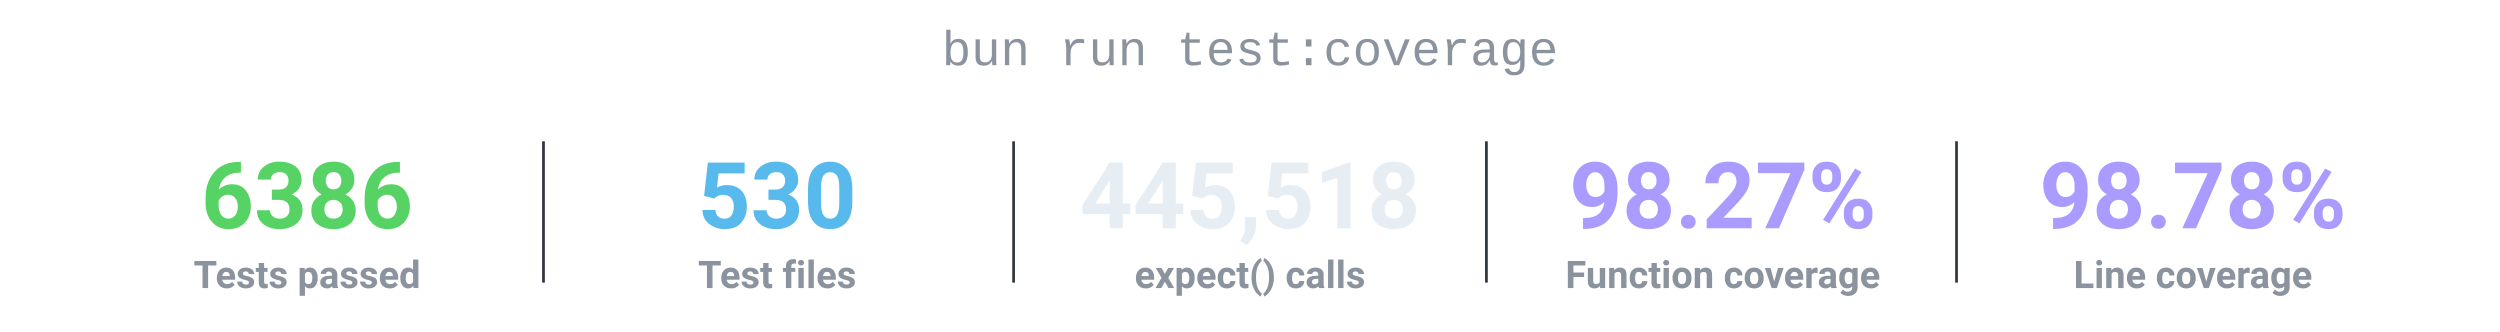
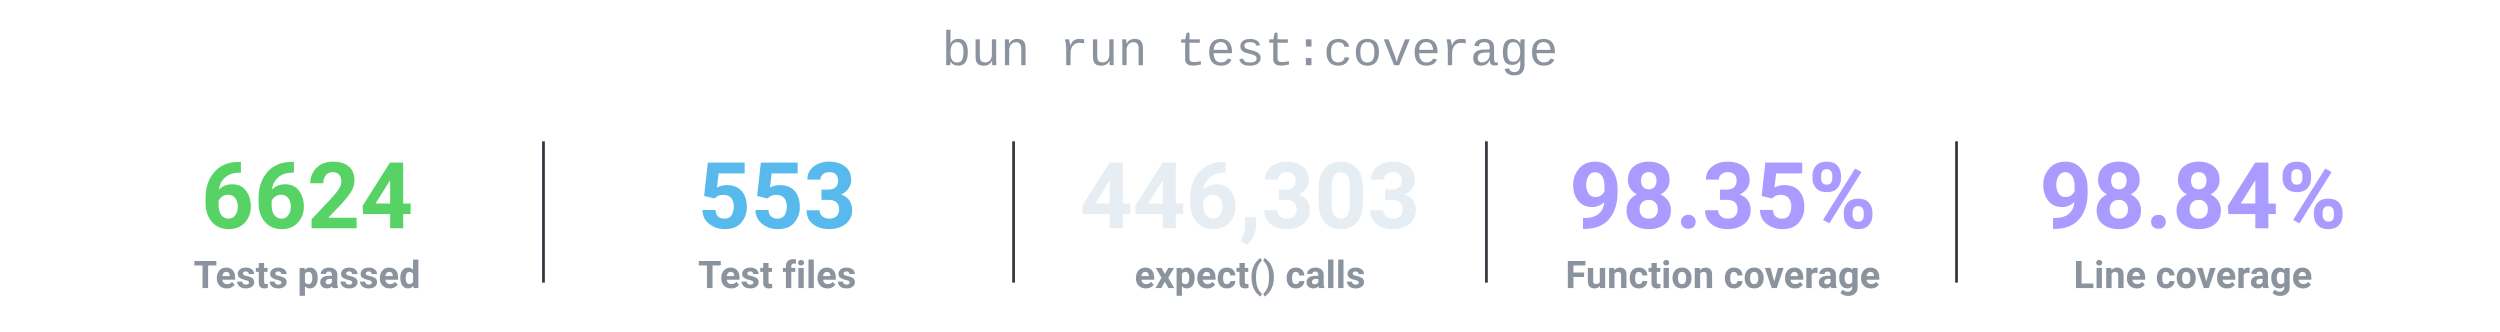
- <svg xmlns="http://www.w3.org/2000/svg" viewBox="0 0 920 122" width="920" height="122" role="img" aria-label="bun run test:coverage — 6386 tests passed, 530 test files, 445,518 expect() calls, 98.27% function coverage, 98.78% line coverage">
+ <svg xmlns="http://www.w3.org/2000/svg" viewBox="0 0 920 122" width="920" height="122" role="img" aria-label="bun run test:coverage — 6624 tests passed, 553 test files, 446,303 expect() calls, 98.35% function coverage, 98.84% line coverage">
  <style>
    .cmd { font-family: ui-monospace, SFMono-Regular, 'SF Mono', Menlo, Consolas, 'Liberation Mono', monospace; font-weight: 500; font-size: 18px; }
    .val { font-family: system-ui, -apple-system, BlinkMacSystemFont, 'Segoe UI', Roboto, sans-serif; font-weight: 700; font-size: 34px; }
    .lbl { font-family: system-ui, -apple-system, BlinkMacSystemFont, 'Segoe UI', Roboto, sans-serif; font-weight: 600; font-size: 14px; }
  </style>
  <text x="460" y="24" text-anchor="middle" class="cmd" fill="#8b949e">bun run test:coverage</text>
  <line x1="200" y1="52" x2="200" y2="104" stroke="#30363d" stroke-width="1" />
  <line x1="373" y1="52" x2="373" y2="104" stroke="#30363d" stroke-width="1" />
  <line x1="547" y1="52" x2="547" y2="104" stroke="#30363d" stroke-width="1" />
  <line x1="720" y1="52" x2="720" y2="104" stroke="#30363d" stroke-width="1" />
-   <text x="113" y="84" text-anchor="middle" class="val" fill="#56d364">6386</text>
+   <text x="113" y="84" text-anchor="middle" class="val" fill="#56d364">6624</text>
  <text x="113" y="106" text-anchor="middle" class="lbl" fill="#8b949e">Tests passed</text>
-   <text x="286" y="84" text-anchor="middle" class="val" fill="#58b9ec">530</text>
+   <text x="286" y="84" text-anchor="middle" class="val" fill="#58b9ec">553</text>
  <text x="286" y="106" text-anchor="middle" class="lbl" fill="#8b949e">Test files</text>
-   <text x="460" y="84" text-anchor="middle" class="val" fill="#e6edf3">445,518</text>
+   <text x="460" y="84" text-anchor="middle" class="val" fill="#e6edf3">446,303</text>
  <text x="460" y="106" text-anchor="middle" class="lbl" fill="#8b949e">expect() calls</text>
-   <text x="634" y="84" text-anchor="middle" class="val" fill="#a99bff">98.27%</text>
+   <text x="634" y="84" text-anchor="middle" class="val" fill="#a99bff">98.35%</text>
  <text x="634" y="106" text-anchor="middle" class="lbl" fill="#8b949e">Function coverage</text>
-   <text x="807" y="84" text-anchor="middle" class="val" fill="#a99bff">98.78%</text>
+   <text x="807" y="84" text-anchor="middle" class="val" fill="#a99bff">98.84%</text>
  <text x="807" y="106" text-anchor="middle" class="lbl" fill="#8b949e">Line coverage</text>
</svg>
